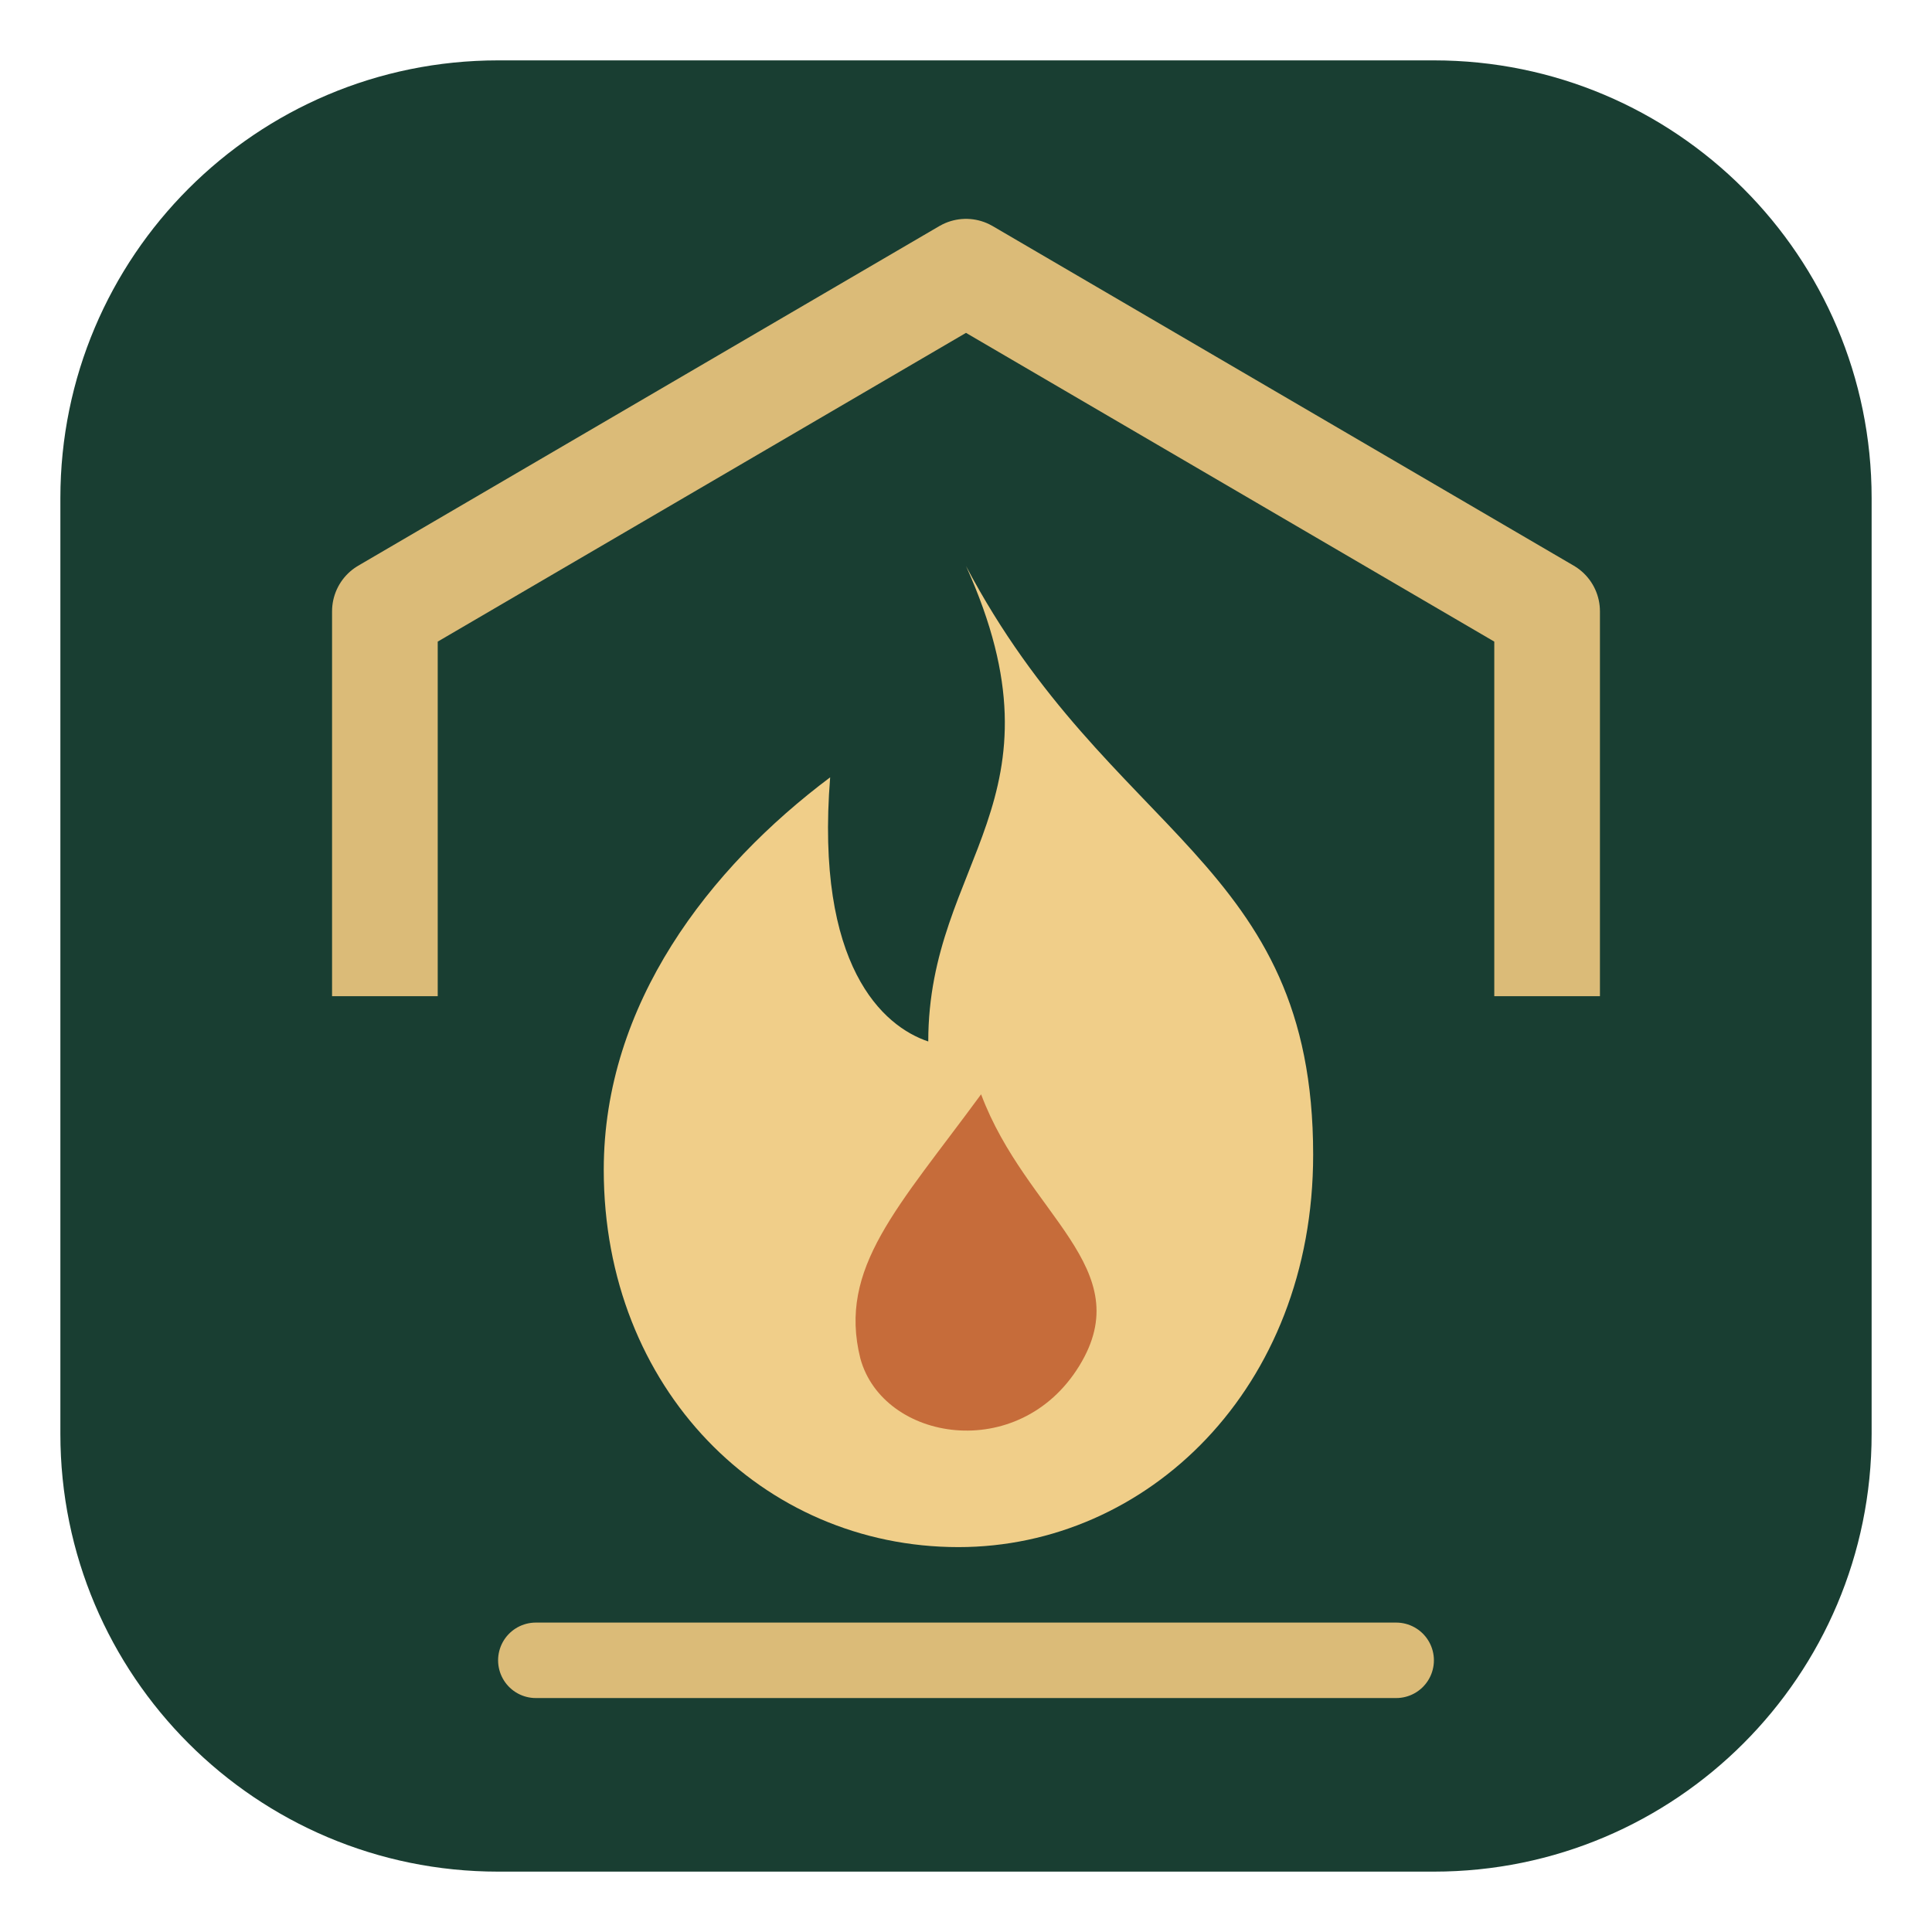
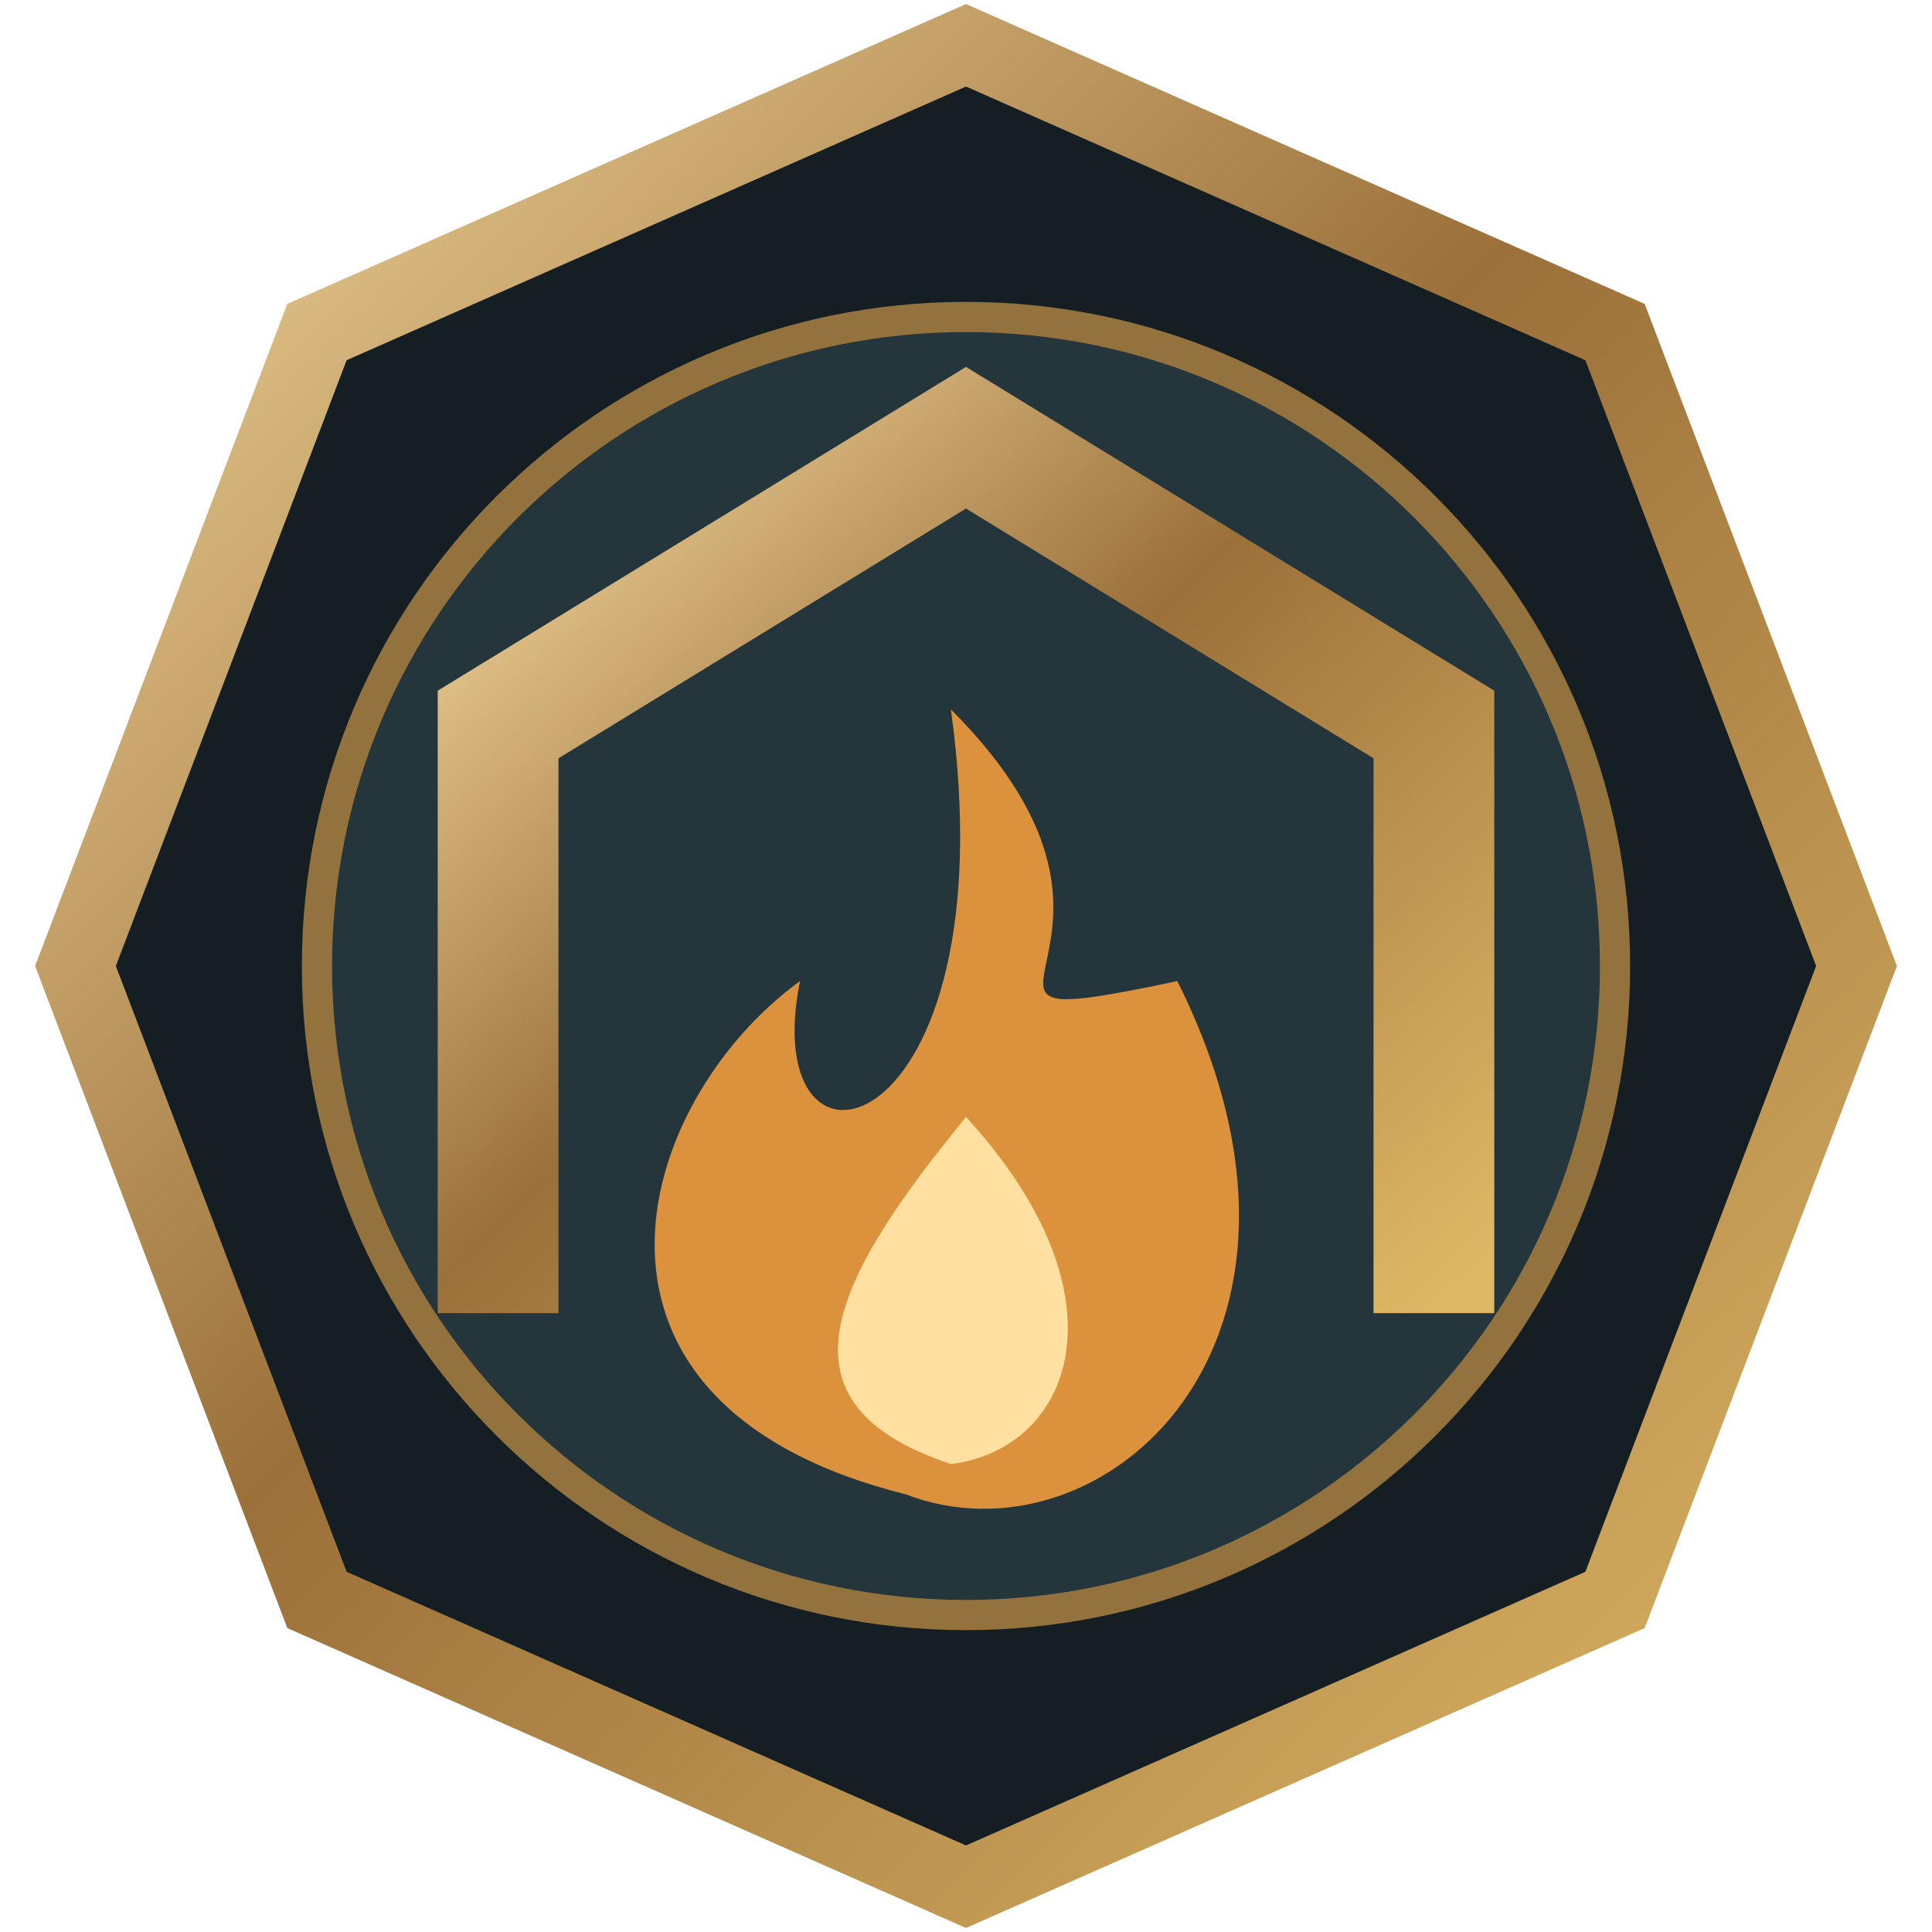
- <svg xmlns="http://www.w3.org/2000/svg" width="256" height="256" viewBox="0 0 256 256">
-   <rect x="8" y="8" width="240" height="240" rx="58" fill="#193e32" />
-   <path d="M51 132V81L128 36L205 81V132" fill="none" stroke="#dbbb78" stroke-width="14" stroke-linejoin="round" />
-   <path d="M128 75C147 111 174 114 174 153C174 184 152 205 127 205C101 205 80 184 80 155C80 133 94 115 110 103C108 128 117 136 123 138C123 114 142 106 128 75Z" fill="#f0ce89" />
-   <path d="M130 145C119 160 111 168 114 180C117 191 135 194 143 181C151 168 136 161 130 145Z" fill="#c66c3a" />
-   <path d="M71 220H185" stroke="#dbbb78" stroke-width="10" stroke-linecap="round" />
+ <svg xmlns="http://www.w3.org/2000/svg" viewBox="0 0 128 128">
+   <defs>
+     <linearGradient id="metal" x2="1" y2="1">
+       <stop stop-color="#f2d79d" />
+       <stop offset=".45" stop-color="#9b703a" />
+       <stop offset="1" stop-color="#dfb866" />
+     </linearGradient>
+   </defs>
+   <path d="M64 3L107 22 123 64 107 106 64 125 21 106 5 64 21 22Z" fill="#151f23" stroke="url(#metal)" stroke-width="5" />
+   <circle cx="64" cy="64" r="43" fill="#24363c" stroke="#94723d" stroke-width="2" />
+   <path d="M33 87V48L64 29 95 48V87" fill="none" stroke="url(#metal)" stroke-width="8" />
+   <path d="M63 47C79 63 59 69 78 65C90 89 73 104 60 99C36 93 42 73 53 65C50 80 67 76 63 47Z" fill="#dc923c" />
+   <path d="M64 74C75 86 71 96 63 97C51 93 55 85 64 74Z" fill="#ffe0a1" />
</svg>
